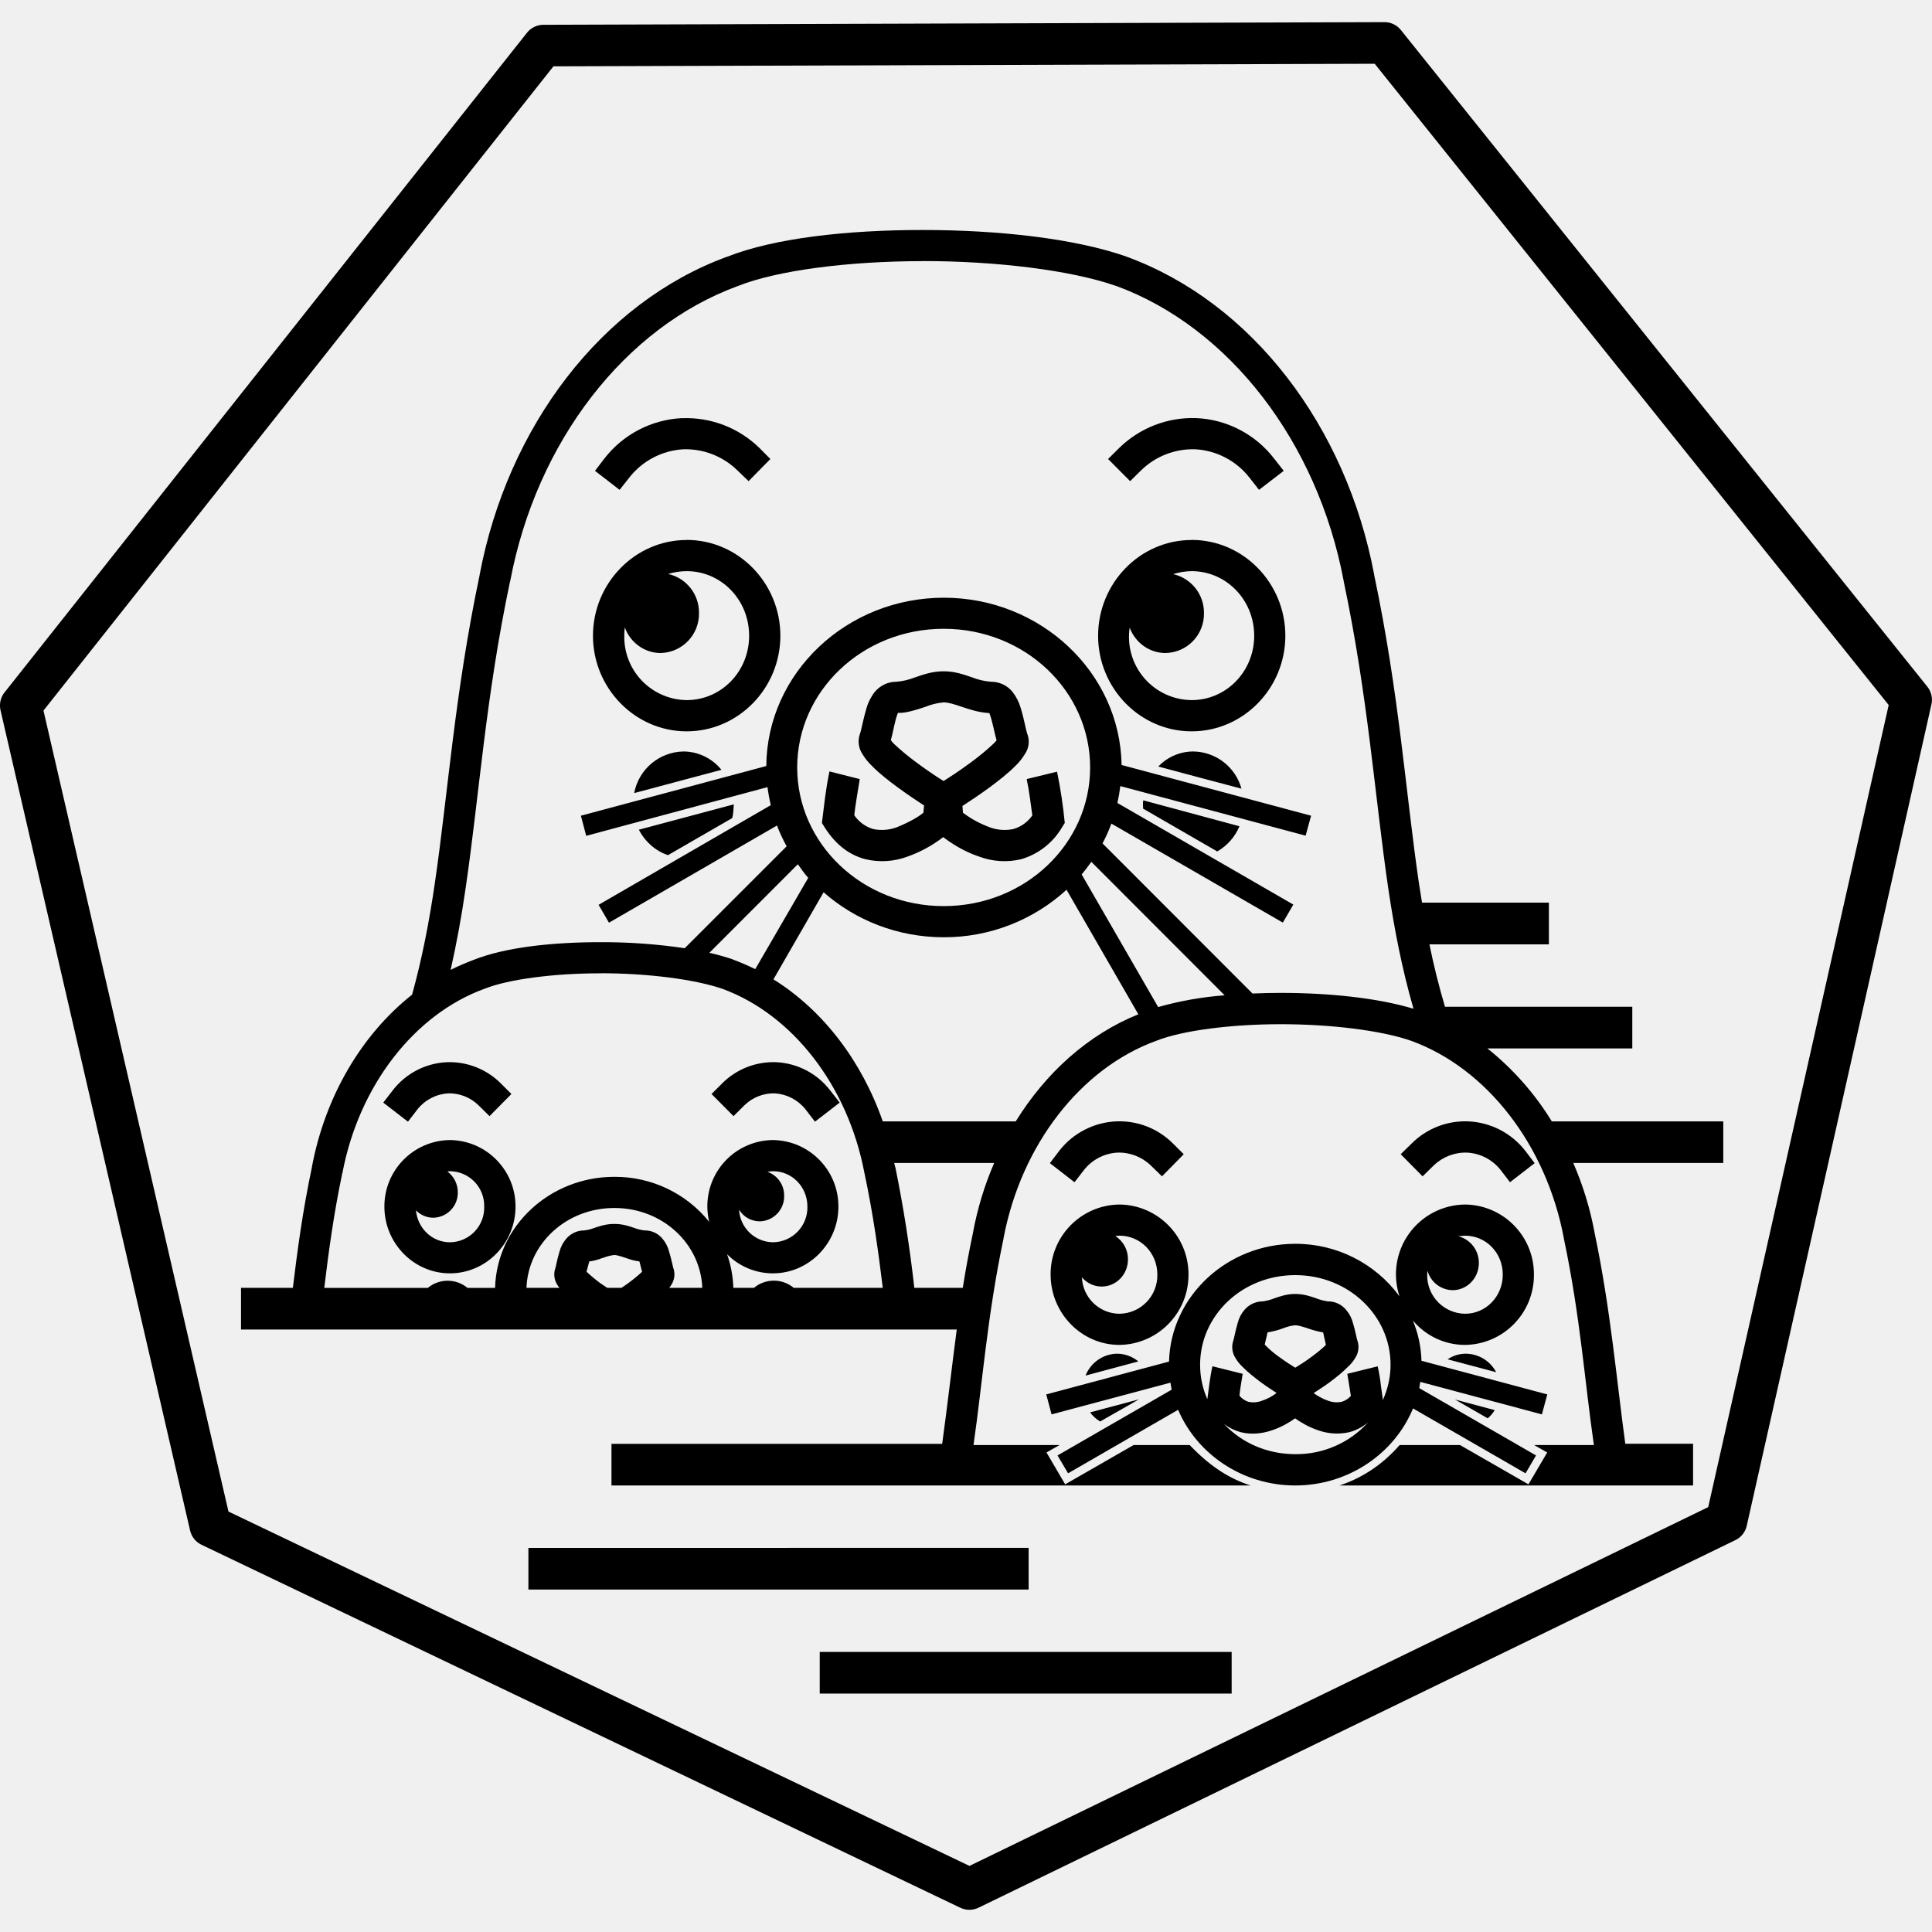
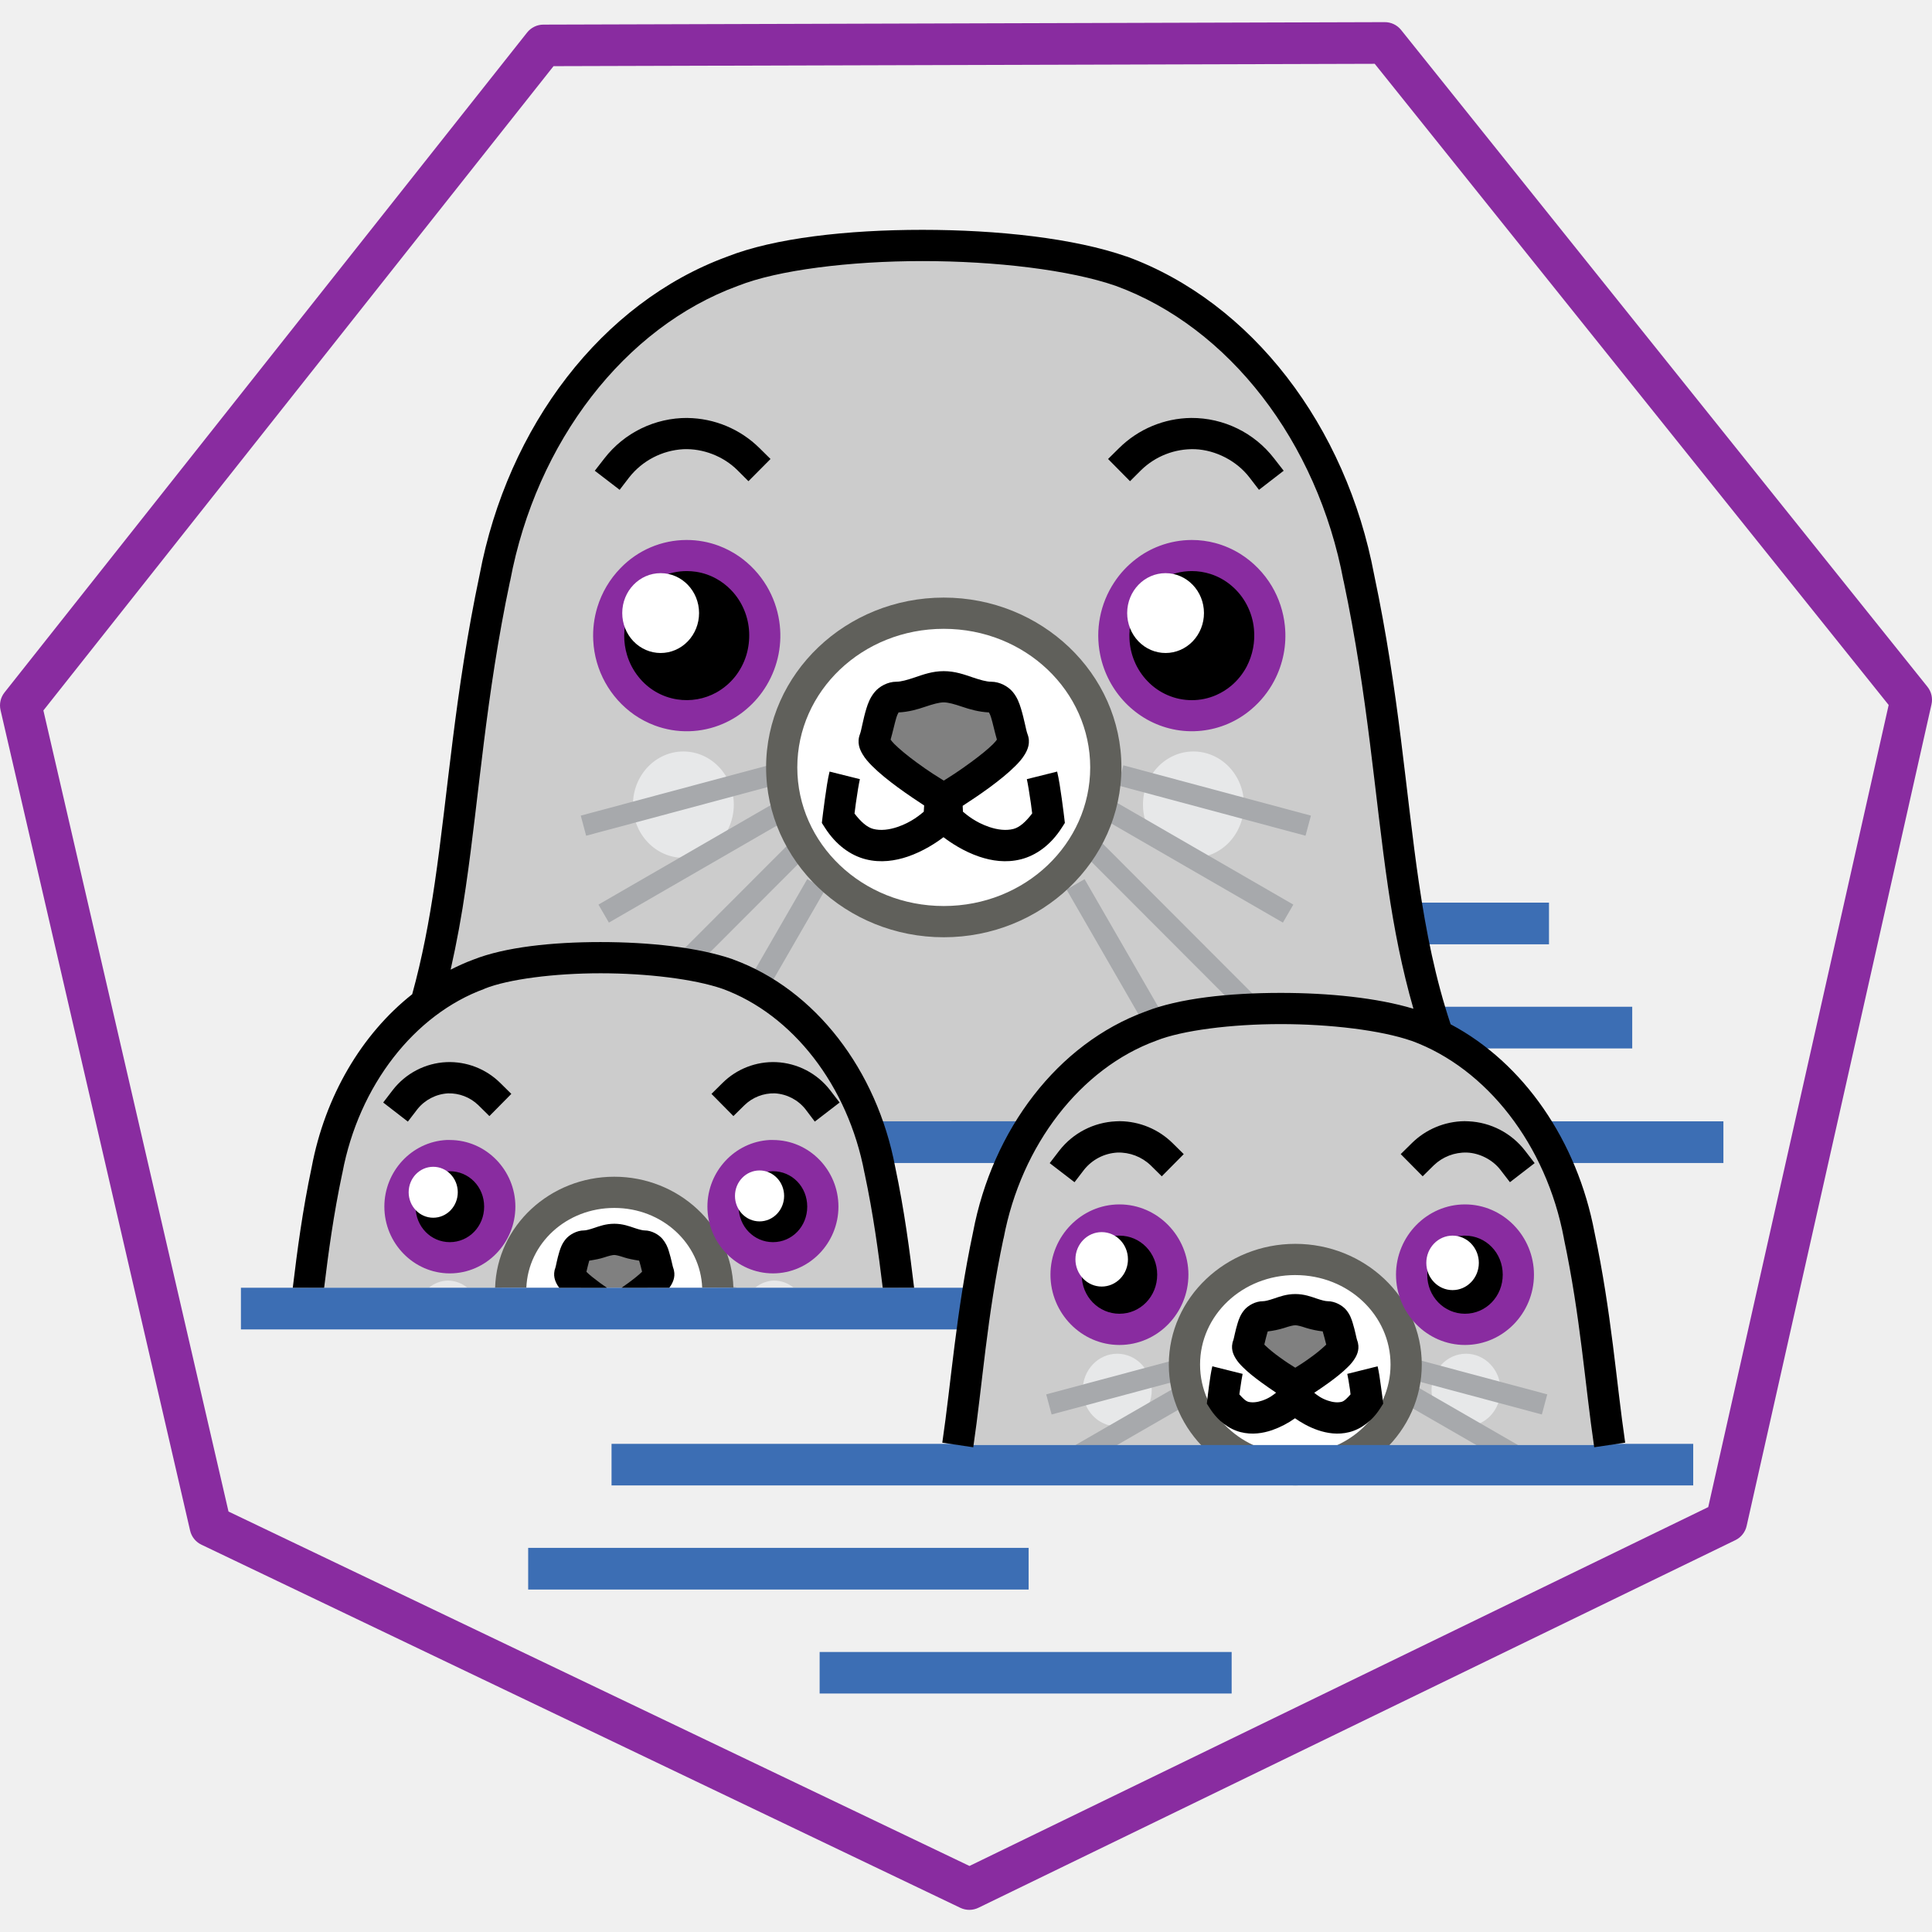
- <svg xmlns="http://www.w3.org/2000/svg" viewBox="0 0 24 24">
-   <path d="M17.2.275 6.75.308a.26.26 0 0 0-.203.098L.056 8.602a.26.26 0 0 0-.05.219l2.356 10.194a.26.26 0 0 0 .14.174l9.43 4.511a.26.26 0 0 0 .224-.002l9.401-4.566a.26.26 0 0 0 .141-.175L23.993 8.75a.26.26 0 0 0-.051-.22L17.403.374A.26.26 0 0 0 17.2.275m-.123.517 6.385 7.966-2.242 9.964-9.177 4.457-9.205-4.402L.54 8.827 6.875.824zM11.46 2.857c-.933 0-1.84.1-2.426.332h-.002c-1.554.569-2.725 2.105-3.074 3.952v.004c-.309 1.463-.392 2.703-.556 3.824-.07.481-.159.94-.283 1.387-.628.497-1.079 1.263-1.244 2.138v.004c-.116.547-.181 1.04-.237 1.5h-.644v.518h8.891c-.061.464-.122.996-.181 1.42H7.596v.517h7.939c-.242-.078-.486-.218-.756-.502h-.697l-.85.488-.232-.396.162-.092h-1.069c.113-.776.17-1.601.373-2.564v-.004c.22-1.164.96-2.112 1.895-2.453l.004-.002h.002c.318-.127.928-.205 1.543-.205.613 0 1.244.075 1.622.207.935.341 1.676 1.29 1.895 2.453v.004c.204.963.26 1.788.373 2.564h-.742l.162.092-.233.396-.85-.488h-.75c-.219.25-.474.412-.747.502h4.392v-.518h-.842c-.103-.743-.181-1.67-.382-2.623v-.002a4 4 0 0 0-.264-.863h1.863v-.517h-2.13a3.5 3.5 0 0 0-.8-.906h1.8v-.518H17.95a9 9 0 0 1-.193-.775h1.484v-.518h-1.576l-.039-.244c-.164-1.12-.246-2.36-.555-3.824v-.004c-.348-1.848-1.52-3.383-3.075-3.952l-.002-.002h-.002c-.65-.227-1.596-.33-2.531-.33zm0 .386c.904 0 1.833.11 2.404.309h.002c1.4.514 2.5 1.934 2.826 3.666v.003c.303 1.436.385 2.66.552 3.805.076.515.173 1.013.315 1.505-.449-.135-1.05-.197-1.648-.197q-.179 0-.352.008l-1.863-1.865a2 2 0 0 0 .11-.246l2.13 1.23.13-.224-2.185-1.262q.023-.104.036-.21l2.302.616.068-.248-2.354-.63c-.02-1.153-1.008-2.078-2.208-2.078-1.205 0-2.196.931-2.206 2.091l-2.303.617.066.25 2.252-.605q.015.114.041.224L7.436 11.24l.129.222 2.087-1.207q.051.134.12.258l-1.266 1.266a7 7 0 0 0-1.045-.075c-.603 0-1.186.064-1.578.22a3 3 0 0 0-.285.124q.113-.502.187-1.021c.168-1.144.248-2.37.551-3.805l.002-.001v-.002c.326-1.733 1.426-3.153 2.828-3.666h.002l.004-.002c.488-.194 1.381-.307 2.287-.307zM8.473 5.194a1.3 1.3 0 0 0-.965.502l-.117.153.306.236.12-.152a.92.92 0 0 1 .673-.352.92.92 0 0 1 .67.262l.139.134.271-.275-.136-.137a1.3 1.3 0 0 0-.961-.37zm6.39 0a1.3 1.3 0 0 0-.96.371l-.138.137.274.275.136-.134a.92.92 0 0 1 .672-.262.92.92 0 0 1 .674.352l.119.152.307-.236-.12-.153c-.23-.3-.587-.486-.964-.502M8.53 6.708c-.642 0-1.164.538-1.164 1.19 0 .65.522 1.187 1.164 1.187.643 0 1.164-.536 1.164-1.188s-.521-1.19-1.164-1.19zm6.273 0c-.643 0-1.162.538-1.162 1.19 0 .65.52 1.187 1.162 1.187.643 0 1.164-.536 1.164-1.188s-.521-1.19-1.164-1.19zm-6.273.387c.428 0 .776.355.776.802s-.348.8-.776.8a.785.785 0 0 1-.775-.8q0-.053.006-.103c.07.191.248.318.445.318a.487.487 0 0 0 .477-.496.49.49 0 0 0-.383-.486.8.8 0 0 1 .23-.035m6.273 0c.428 0 .777.355.777.802s-.349.8-.777.8a.785.785 0 0 1-.77-.9c.072.19.248.315.444.315a.486.486 0 0 0 .479-.496.49.49 0 0 0-.383-.484.8.8 0 0 1 .23-.037m-3.08.716c1.012 0 1.819.775 1.819 1.723 0 .947-.807 1.722-1.819 1.722s-1.82-.775-1.82-1.722c0-.948.808-1.723 1.82-1.723m-.002.528c-.142 0-.258.043-.355.076a.8.8 0 0 1-.232.054c-.107 0-.2.047-.268.127a.6.6 0 0 0-.104.207c-.04.134-.062.268-.08.315a.28.28 0 0 0 .032.25c.033.056.071.1.117.146.09.092.206.183.322.268.12.088.237.166.326.224l-.008.09c-.043.036-.14.102-.324.178a.53.53 0 0 1-.299.025.43.43 0 0 1-.236-.172c.015-.138.044-.293.068-.449l-.376-.095c-.05.238-.067.43-.094.64l.037.059c.143.224.318.344.506.392a.9.9 0 0 0 .52-.033 1.6 1.6 0 0 0 .444-.242c.088.067.244.174.446.242a.9.9 0 0 0 .52.033.87.87 0 0 0 .507-.392l.037-.059a6 6 0 0 0-.096-.637l-.377.092c.032.148.051.32.07.451a.43.43 0 0 1-.237.17.53.53 0 0 1-.3-.025c-.178-.068-.272-.14-.325-.178l-.006-.084c.09-.058.209-.137.336-.23.115-.085.231-.176.322-.268a.7.7 0 0 0 .117-.146.27.27 0 0 0 .031-.25c-.018-.047-.039-.181-.08-.315a.6.6 0 0 0-.103-.207.34.34 0 0 0-.268-.127.8.8 0 0 1-.234-.054c-.097-.033-.212-.076-.354-.076zm.002.386c.057 0 .134.024.23.057.09.03.208.07.337.076.04.102.06.237.09.338a.4.4 0 0 1-.041.045 3 3 0 0 1-.276.228c-.165.122-.271.188-.342.233a5 5 0 0 1-.34-.233 3 3 0 0 1-.275-.228.3.3 0 0 1-.04-.047c.035-.119.046-.234.089-.34.08.012.246-.042.336-.072a.8.8 0 0 1 .232-.057m-3.234.61a.635.635 0 0 0-.611.517l1.084-.289a.61.61 0 0 0-.473-.228m6.336 0a.6.6 0 0 0-.436.187c.352.096.69.184 1.033.275a.63.63 0 0 0-.597-.462m-.623.607c-.007.035-.002.07-.002.103l.921.532a.65.65 0 0 0 .276-.313zm-5.086.05-1.18.315c.078.15.207.264.362.316l.797-.46c.018-.059.015-.12.021-.17zm4.441.714 1.656 1.658a4.2 4.2 0 0 0-.826.146l-.95-1.647a3 3 0 0 0 .12-.157m-3.646.03c.04.055.083.118.129.169l-.658 1.134a3 3 0 0 0-.276-.119l-.002-.002a3 3 0 0 0-.292-.082zm3.338.317.892 1.547c-.623.251-1.149.725-1.523 1.33h-1.652c-.262-.75-.741-1.38-1.358-1.764l.623-1.082c.394.347.919.559 1.492.559a2.25 2.25 0 0 0 1.526-.59M7.46 12.09c.574 0 1.167.073 1.518.195.867.319 1.555 1.203 1.76 2.285l.001.002v.002c.109.513.173.98.227 1.424H9.86a.386.386 0 0 0-.494 0H9.11a1.4 1.4 0 0 0-.078-.418.8.8 0 0 0 .569.238c.45 0 .814-.375.814-.828a.824.824 0 0 0-.814-.828.822.822 0 0 0-.791 1.016 1.5 1.5 0 0 0-1.18-.559c-.798 0-1.46.611-1.48 1.38h-.342a.386.386 0 0 0-.494 0H4.028c.054-.445.116-.912.224-1.425l.002-.002v-.002c.205-1.084.894-1.97 1.764-2.287h.002l.004-.002c.295-.117.863-.191 1.437-.19zm-1.91 1.105a.9.9 0 0 0-.67.348l-.119.154.307.237.119-.155a.53.53 0 0 1 .379-.197.52.52 0 0 1 .377.147l.138.136.272-.275-.137-.137a.9.9 0 0 0-.666-.258m4.094 0a.9.9 0 0 0-.668.258l-.137.137.273.275.137-.136a.52.52 0 0 1 .377-.147.53.53 0 0 1 .379.197l.119.155.307-.237-.12-.154a.9.9 0 0 0-.667-.348m4.222.735a.95.95 0 0 0-.707.365l-.117.154.306.237.12-.155a.57.57 0 0 1 .413-.213.57.57 0 0 1 .414.159l.14.136.27-.275-.138-.137a.94.94 0 0 0-.701-.271m4.374 0a.94.94 0 0 0-.7.271l-.14.137.272.275.139-.136a.57.57 0 0 1 .414-.159.57.57 0 0 1 .414.213l.119.155.306-.237-.117-.154a.95.95 0 0 0-.707-.365m-12.65.232a.824.824 0 0 0-.815.828c0 .453.365.828.814.828.45 0 .815-.375.815-.828a.824.824 0 0 0-.815-.828zm5.518.285h1.242a4 4 0 0 0-.263.864v.002q-.075.354-.127.685h-.602a17 17 0 0 0-.236-1.5l-.002-.002zm-5.519.102a.43.43 0 0 1 .426.441.43.43 0 0 1-.426.442c-.22 0-.4-.171-.422-.397a.3.3 0 0 0 .215.092.31.31 0 0 0 .305-.316.32.32 0 0 0-.129-.258q.015-.003.031-.004m4.014 0c.235 0 .427.193.427.441a.433.433 0 0 1-.427.442.427.427 0 0 1-.422-.405.3.3 0 0 0 .256.145.31.31 0 0 0 .304-.317.31.31 0 0 0-.207-.298q.034-.007.069-.008m4.304.414a.865.865 0 0 0-.856.87c0 .478.382.874.856.874a.87.87 0 0 0 .857-.873.867.867 0 0 0-.857-.871m4.292 0a.867.867 0 0 0-.814 1.14 1.6 1.6 0 0 0-1.295-.652c-.846 0-1.546.65-1.568 1.463l-1.525.408.066.248 1.477-.394c.004.028.009.06.015.087l-1.418.817.131.222 1.367-.789c.235.552.801.94 1.455.94.66 0 1.233-.397 1.463-.957l1.398.806.13-.222-1.45-.836.012-.078 1.511.404.067-.248-1.563-.418a1.4 1.4 0 0 0-.107-.5c.157.186.39.303.648.303a.867.867 0 0 0 .856-.873.865.865 0 0 0-.856-.871m-10.567.043c.598 0 1.071.444 1.092.992h-.41q.011-.014.023-.033a.24.24 0 0 0 .025-.22c-.005-.016-.021-.102-.05-.196a.4.4 0 0 0-.078-.156.28.28 0 0 0-.225-.108.5.5 0 0 1-.129-.031c-.062-.021-.142-.05-.248-.05s-.188.029-.25.05a.5.5 0 0 1-.127.031.29.29 0 0 0-.225.108.4.4 0 0 0-.08.156c-.029.094-.043.18-.048.195a.24.24 0 0 0 .023.22q.012.02.025.034h-.41c.02-.548.494-.992 1.092-.992m6.275.344c.259 0 .47.211.47.484a.477.477 0 0 1-.47.486.47.47 0 0 1-.467-.453.32.32 0 0 0 .246.115c.18 0 .326-.15.326-.338a.34.34 0 0 0-.156-.289q.025-.004.05-.005zm4.292 0c.26 0 .469.211.469.484 0 .272-.21.486-.469.486a.477.477 0 0 1-.47-.486q0-.024.004-.047a.33.33 0 0 0 .312.24c.18 0 .326-.15.326-.338a.34.34 0 0 0-.256-.332zm-10.567.24q.032 0 .125.031c.086.03.117.039.186.049.012.041.022.088.033.129a2 2 0 0 1-.168.138c-.038.028-.064.045-.088.061h-.176c-.024-.016-.052-.033-.09-.06a2 2 0 0 1-.168-.14l.034-.128c.107-.014.146-.04.185-.049a.5.5 0 0 1 .127-.031m8.458.25c.661 0 1.184.502 1.184 1.113 0 .156-.035.304-.096.44l-.002-.024-.022-.156a2 2 0 0 0-.04-.24l-.377.093.044.274a.24.24 0 0 1-.115.074.3.3 0 0 1-.168-.014c-.087-.03-.132-.063-.18-.094.057-.037.13-.084.198-.134.08-.06.16-.123.226-.19a.5.5 0 0 0 .092-.111.25.25 0 0 0 .026-.225c-.008-.019-.022-.112-.053-.21a.4.4 0 0 0-.084-.163.29.29 0 0 0-.23-.107.6.6 0 0 1-.14-.037c-.065-.022-.152-.055-.263-.055-.11 0-.195.032-.262.055a.6.6 0 0 1-.14.037.3.3 0 0 0-.23.107.4.4 0 0 0-.083.162c-.03.1-.045.192-.052.211a.25.25 0 0 0 .025.225.5.5 0 0 0 .09.111c.066.067.146.13.226.19.068.05.138.095.194.132a.6.6 0 0 1-.18.096.3.3 0 0 1-.17.014.24.24 0 0 1-.111-.076c.008-.09.026-.177.04-.272l-.376-.094c-.032.146-.045.286-.063.409a1.05 1.05 0 0 1-.09-.428c0-.611.521-1.113 1.182-1.113m0 .623q.04 0 .14.033c.066.025.169.052.206.055l.035.156c-.04.04-.112.1-.184.152-.095.07-.14.095-.197.131-.056-.036-.1-.061-.195-.13a1.2 1.2 0 0 1-.184-.157l.035-.152a1 1 0 0 0 .206-.055.5.5 0 0 1 .138-.033m-2.22.353a.43.43 0 0 0-.385.272l.656-.176a.42.42 0 0 0-.271-.096m4.333 0a.4.4 0 0 0-.22.07l.603.16a.43.43 0 0 0-.383-.23m-4.054.567-.607.162a.4.4 0 0 0 .125.113zm3.925.002.407.234a.4.4 0 0 0 .087-.102zm-1.986.234c.067.047.165.108.285.148a.7.7 0 0 0 .389.024.6.6 0 0 0 .232-.121 1.2 1.2 0 0 1-.904.394c-.356 0-.67-.145-.885-.375a.6.6 0 0 0 .207.102c.144.036.28.014.391-.024.12-.04.218-.1.285-.148m-9.524 1.61v.517h6.214v-.518zm3.619 1.292v.517H15.3v-.517z" />
+ <svg xmlns="http://www.w3.org/2000/svg" viewBox="0 0 128 128">
+   <path fill="#3c6eb4" d="M93.188 59.803c.148.927.3 1.854.482 2.76h8.955v-2.76zm1.484 6.896c.185.634.381 1.265.598 1.893.52.259 1.027.548 1.517.87h11.352v-2.763zm-18.431 1.282c-.426.155-.843.336-1.252.533v.004c.41-.198.825-.382 1.252-.537zm-41.248 34.57v2.76H68.15v-2.76zm19.31 6.896v2.752H81.6v-2.752z" />
+   <path fill="#ccc" d="M61.114 16.26c-4.91 0-9.721.567-12.586 1.707-7.89 2.888-13.95 10.775-15.746 20.33-2.365 11.186-2.224 19.941-4.572 28.178a13.589 13.589 0 0 1 3.529-1.94c1.834-.726 4.909-1.09 8.049-1.09 3.14 0 6.35.365 8.431 1.09 4.571 1.67 8.177 5.96 9.67 11.284h9.719c1.991-3.681 5.03-6.523 8.633-7.838 3.919-1.554 13.165-1.55 17.617 0 .483.176.952.39 1.414.619-3.062-8.866-2.673-18.151-5.242-30.303-1.795-9.555-7.857-17.442-15.746-20.33-3.254-1.136-8.261-1.706-13.17-1.707Z" />
+   <path fill="#e7e8e9" d="M45.275 49.787a3.344 3.523 0 0 0-3.34 3.523 3.344 3.523 0 0 0 3.34 3.523 3.344 3.523 0 0 0 3.341-3.523 3.344 3.523 0 0 0-3.34-3.523zm33.79 0a3.344 3.523 0 0 0-3.34 3.523 3.344 3.523 0 0 0 3.34 3.523 3.344 3.523 0 0 0 3.35-3.523 3.344 3.523 0 0 0-3.35-3.523z" />
+   <path fill="#a7a9ac" d="m50.905 50.705-12.428 3.332.356 1.332 12.43-3.332zm23.52 0-.358 1.332 12.427 3.332.358-1.332zm-22.276 2.008L39.65 59.932l.69 1.193 12.497-7.218zm21.039 0-.69 1.194 12.498 7.218.69-1.193zm-20.125 2.395-8.607 8.619c.586.074 1.144.167 1.677.271l7.905-7.916zm19.21 0-.974.974 10.809 10.826c.612-.04 1.237-.067 1.87-.08zm-18.792 3.138-3.957 6.86c.411.203.814.426 1.205.672l3.947-6.844zm18.375 0-1.195.688 5.287 9.168c.098-.039.193-.085.293-.121.31-.123.665-.233 1.037-.336z" />
+   <path fill="#fff" d="M73.261 50.84a10.736 10.217 0 0 1-10.736 10.218A10.736 10.217 0 0 1 51.788 50.84a10.736 10.217 0 0 1 10.737-10.217A10.736 10.217 0 0 1 73.26 50.84Z" />
+   <path fill="#808080" d="M67.107 48.998c-.36-.933-.36-2.799-1.44-2.799s-2.08-.7-3.142-.7c-1.063 0-2.06.7-3.142.7-1.08 0-1.08 1.866-1.44 2.8-.36.932 4.582 3.964 4.582 3.964s4.942-3.032 4.582-3.965z" />
+   <path fill="#3c6eb4" d="M57.399 74.29c.33.886.59 1.81.793 2.761h8.799c.443-.973.958-1.897 1.535-2.762zm44.177.001a19.673 19.673 0 0 1 1.532 2.76h11.072v-2.76z" />
+   <path fill="#ccc" d="M39.789 63.445c-3.14 0-6.216.364-8.05 1.09-5.046 1.844-8.917 6.878-10.065 12.975-.6 2.826-.945 5.391-1.238 7.807h39.086c-.293-2.416-.63-4.98-1.23-7.807-1.147-6.097-5.027-11.13-10.074-12.974-2.082-.725-5.29-1.09-8.43-1.09Z" />
+   <path fill="#e7e8e9" d="M29.663 84.84a2.14 2.248 0 0 0-1.255.477h2.56a2.14 2.248 0 0 0-1.305-.476zm21.62 0a2.14 2.248 0 0 0-1.256.477h2.562a2.14 2.248 0 0 0-1.307-.476z" />
+   <path fill="#a7a9ac" d="m33.202 85.187-.484.13h.52zm15.172 0-.035.13h.52z" />
+   <path fill="#fff" d="M40.698 79a6.868 6.52 0 0 0-6.846 6.317h13.682A6.868 6.52 0 0 0 40.698 79Z" />
+   <path fill="#808080" d="M40.698 82.106c-.68 0-1.317.45-2.008.45-.691 0-.696 1.188-.926 1.783-.08.208.268.583.735.978h4.396c.468-.395.808-.77.727-.978-.23-.595-.226-1.783-.917-1.783-.69 0-1.327-.45-2.007-.45z" />
+   <path fill="#892ca0" d="m91.736 1.467-55.738.164a1.38 1.38 0 0 0-1.073.52L.295 45.883a1.38 1.38 0 0 0-.26 1.16l12.56 54.363a1.38 1.38 0 0 0 .753.935l50.285 24.061a1.38 1.38 0 0 0 1.195-.01l50.148-24.355a1.38 1.38 0 0 0 .744-.943l12.247-54.432a1.38 1.38 0 0 0-.268-1.16L92.82 1.977a1.38 1.38 0 0 0-1.083-.51Zm-.657 2.76 34.05 42.48-11.954 53.142-48.945 23.776-49.091-23.482L2.875 47.07 36.673 4.383Z" />
+   <path fill="#ccc" d="M106.644 95.737c-.606-4.124-.9-8.61-2.019-13.887-1.228-6.518-5.373-11.9-10.768-13.87-4.452-1.55-13.697-1.554-17.616 0-5.395 1.97-9.54 7.352-10.768 13.87-1.118 5.278-1.413 9.763-2.019 13.887" />
+   <path fill="#e7e8e9" d="M74.02 89.688a2.287 2.404 0 0 0-2.286 2.406A2.287 2.404 0 0 0 74.02 94.5a2.287 2.404 0 0 0 2.285-2.406 2.287 2.404 0 0 0-2.285-2.406zm23.11 0a2.287 2.404 0 0 0-2.286 2.406A2.287 2.404 0 0 0 97.13 94.5a2.287 2.404 0 0 0 2.285-2.406 2.287 2.404 0 0 0-2.285-2.406z" />
+   <path fill="#a7a9ac" d="m77.814 90.104-8.5 2.277.358 1.332 8.498-2.277zm16.196 0-.358 1.332 8.5 2.277.358-1.332zm-15.4 1.392-8.544 4.926.688 1.193 8.543-4.924zm14.605 0-.69 1.195 8.543 4.924.69-1.193z" />
+   <path fill="#fff" d="M93.157 90.41a7.343 6.97 0 0 1-7.342 6.97 7.343 6.97 0 0 1-7.343-6.97 7.343 6.97 0 0 1 7.343-6.97 7.343 6.97 0 0 1 7.342 6.97z" />
+   <path fill="#808080" d="M88.948 89.152c-.246-.636-.246-1.91-.985-1.91-.738 0-1.42-.476-2.148-.476-.727 0-1.41.477-2.149.477-.738 0-.738 1.273-.985 1.91-.246.636 3.134 2.704 3.134 2.704s3.38-2.068 3.133-2.705z" />
+   <path fill="#60605b" d="M62.526 39.592c-6.461 0-11.77 5.022-11.77 11.252s5.309 11.252 11.77 11.252c6.462 0 11.771-5.022 11.771-11.252s-5.311-11.252-11.771-11.252zm0 2.069c5.398 0 9.703 4.128 9.703 9.183 0 5.056-4.305 9.182-9.703 9.182-5.397 0-9.703-4.126-9.703-9.182 0-5.055 4.306-9.183 9.703-9.183zm-21.828 36.3c-4.254 0-7.78 3.26-7.895 7.356h2.069c.112-2.92 2.637-5.288 5.826-5.288 3.19 0 5.712 2.368 5.824 5.288h2.068c-.113-4.095-3.64-7.356-7.892-7.356zm45.119 4.447c-4.585 0-8.38 3.56-8.38 7.998 0 4.44 3.795 8.006 8.38 8.006 4.586 0 8.379-3.567 8.379-8.006 0-4.438-3.793-7.998-8.38-7.998zm0 2.069c3.525 0 6.31 2.667 6.31 5.93 0 3.26-2.785 5.937-6.31 5.937-3.524 0-6.31-2.677-6.31-5.938 0-3.26 2.786-5.93 6.31-5.93z" />
+   <path fill="#3c6eb4" d="M15.962 85.317v2.76h48.462c.12-.897.253-1.816.406-2.76zM40.516 95.66v2.752h71.664V95.66h-5.545l.01.076H63.453l.01-.076z" />
+   <path d="M61.116 15.227h-.002c-4.982 0-9.83.544-12.955 1.783-8.283 3.043-14.528 11.225-16.385 21.076-1.652 7.815-2.09 14.424-2.969 20.408-.375 2.558-.838 4.995-1.496 7.377-3.361 2.655-5.775 6.766-6.658 11.45-.616 2.913-.957 5.54-1.254 7.996h2.078c.288-2.37.624-4.86 1.203-7.59l.008-.01v-.018c1.09-5.783 4.77-10.492 9.408-12.185l.018-.01.008-.008c1.573-.624 4.607-1.014 7.668-1.014 3.057 0 6.211.381 8.084 1.031 4.634 1.696 8.311 6.406 9.4 12.186v.018l.008.01c.58 2.73.915 5.221 1.203 7.59h2.079c-.297-2.458-.637-5.09-1.254-8.006-1.21-6.406-5.282-11.754-10.735-13.745h-.008l-.008-.01c-2.292-.796-5.55-1.14-8.77-1.142-3.214 0-6.328.333-8.419 1.16-.518.19-1.02.42-1.512.668a70.243 70.243 0 0 0 1-5.445c.895-6.102 1.315-12.633 2.934-20.287l.01-.01v-.016c1.736-9.24 7.606-16.806 15.086-19.544l.01-.008h.015c2.605-1.036 7.375-1.636 12.205-1.635 4.823 0 9.764.583 12.81 1.643 7.48 2.737 13.35 10.303 15.084 19.543l.01.02v.007c1.618 7.654 2.048 14.185 2.943 20.287.403 2.748.926 5.41 1.68 8.035-2.394-.724-5.604-1.05-8.795-1.05-3.43 0-6.747.36-8.966 1.238-5.794 2.12-10.125 7.8-11.416 14.619-1.136 5.358-1.438 9.879-2.036 13.943l2.051.303c.615-4.183.898-8.626 2-13.823l.01-.01v-.007c1.168-6.205 5.123-11.276 10.11-13.096h.007l.018-.01c1.7-.674 4.946-1.09 8.223-1.09 3.275 0 6.648.407 8.664 1.108h.01c4.977 1.826 8.922 6.89 10.09 13.088v.017c1.101 5.196 1.392 9.64 2.007 13.822l2.053-.302c-.597-4.065-.9-8.586-2.035-13.944-1.146-6.057-4.692-11.213-9.53-13.777-1.004-3.013-1.62-6.093-2.101-9.367-.877-5.98-1.312-12.584-2.961-20.39-1.854-9.868-8.103-18.074-16.402-21.112h-.018c-3.464-1.21-8.52-1.764-13.51-1.765zM45.546 27.69a6.912 6.912 0 0 0-5.506 2.684l-.633.814 1.646 1.264.631-.823a4.92 4.92 0 0 1 3.592-1.869c1.3-.055 2.65.468 3.574 1.385l.736.736 1.463-1.472-.736-.727a6.905 6.905 0 0 0-4.77-1.99zm33.372 0a6.905 6.905 0 0 0-4.77 1.992l-.736.727 1.455 1.472.737-.736a4.895 4.895 0 0 1 3.574-1.385c1.375.06 2.76.777 3.6 1.87l.633.822 1.636-1.264-.633-.814a6.895 6.895 0 0 0-5.496-2.684zm-33.425 9.115a5.17 5.306 0 0 0-5.168 5.305 5.17 5.306 0 0 0 5.168 5.306 5.17 5.306 0 0 0 5.175-5.306 5.17 5.306 0 0 0-5.175-5.305zm33.468 0a5.17 5.306 0 0 0-5.167 5.305 5.17 5.306 0 0 0 5.167 5.306 5.17 5.306 0 0 0 5.168-5.306 5.17 5.306 0 0 0-5.167-5.305zm-16.435 7.66c-.758 0-1.379.233-1.895.407-.517.175-.93.294-1.248.294-.567 0-1.124.311-1.427.676-.302.364-.445.74-.555 1.098-.22.713-.327 1.438-.424 1.69-.222.574-.01 1.031.166 1.331.175.3.389.536.63.78.484.486 1.096.973 1.714 1.427.633.464 1.268.886 1.74 1.194l-.025.416c-.233.19-.8.693-1.74 1.011-.556.188-1.116.255-1.602.131-.413-.106-.824-.47-1.246-1.021.027-.218.037-.307.086-.666.087-.628.213-1.387.27-1.612l-2.009-.502c-.12.48-.222 1.18-.312 1.829-.09.648-.156 1.203-.156 1.203l-.043.37.199.311c.729 1.146 1.701 1.841 2.701 2.096 1 .256 1.97.101 2.78-.172 1.05-.357 1.906-.93 2.378-1.29.473.36 1.324.935 2.371 1.29.81.274 1.77.428 2.77.172s1.973-.95 2.701-2.096l.2-.31-.044-.371s-.066-.555-.156-1.203c-.09-.65-.194-1.349-.312-1.829l-2.008.502c.056.225.182.984.27 1.612.048.354.06.44.085.658-.424.556-.83.923-1.246 1.03-.486.123-1.045.056-1.601-.132-.94-.318-1.508-.821-1.74-1.011l-.018-.389c.479-.31 1.128-.74 1.783-1.22.618-.455 1.23-.943 1.715-1.43.24-.243.456-.479.63-.778.177-.3.387-.757.165-1.332-.097-.25-.212-.976-.432-1.69-.11-.356-.242-.734-.545-1.099-.303-.364-.86-.674-1.428-.674-.317 0-.73-.12-1.246-.294-.517-.174-1.137-.407-1.896-.407zm0 2.069c.305 0 .71.118 1.23.293.478.162 1.079.34 1.764.373.023.035.085.15.148.355.111.36.224.91.38 1.445-.05.068-.11.153-.241.285-.342.344-.9.791-1.473 1.211-.88.647-1.43.984-1.808 1.221-.375-.236-.936-.57-1.819-1.22-.573-.42-1.12-.868-1.462-1.212-.132-.132-.19-.217-.24-.285.154-.535.268-1.084.378-1.445a1.55 1.55 0 0 1 .149-.355c.684-.032 1.277-.211 1.756-.373.518-.175.934-.293 1.238-.293zM29.584 70.369c-1.4.06-2.71.744-3.566 1.854l-.63.822 1.634 1.264.633-.824a2.803 2.803 0 0 1 2.025-1.047 2.777 2.777 0 0 1 2.008.779l.736.727 1.453-1.471-.736-.727a4.786 4.786 0 0 0-3.557-1.377zm21.838 0a4.767 4.767 0 0 0-3.55 1.377l-.735.727 1.453 1.47.737-.726a2.777 2.777 0 0 1 2.007-.78 2.8 2.8 0 0 1 2.026 1.048l.623.824 1.644-1.264-.632-.822a4.79 4.79 0 0 0-3.573-1.854zm45.604 3.912h-.002a5.046 5.046 0 0 0-3.487 1.456l-.736.726 1.455 1.47.734-.726a3.029 3.029 0 0 1 2.2-.847c.84.035 1.701.477 2.214 1.142l.633.822 1.637-1.263-.633-.822a5.022 5.022 0 0 0-3.758-1.95c-.085-.003-.17-.008-.257-.008zm-22.824 0c-.087 0-.173.004-.26.009a5.04 5.04 0 0 0-3.766 1.949l-.63.822 1.644 1.264.63-.823a3.035 3.035 0 0 1 2.208-1.142 3.048 3.048 0 0 1 2.207.847l.736.727 1.455-1.47-.736-.727a5.045 5.045 0 0 0-3.488-1.455zM29.8 76.559a3.307 3.386 0 0 0-3.306 3.384 3.307 3.386 0 0 0 3.306 3.393 3.307 3.386 0 0 0 3.306-3.393 3.307 3.386 0 0 0-3.306-3.384zm21.412 0a3.307 3.386 0 0 0-3.315 3.384 3.307 3.386 0 0 0 3.315 3.393 3.307 3.386 0 0 0 3.306-3.393 3.307 3.386 0 0 0-3.306-3.384zm22.953 4.276a3.536 3.62 0 0 0-3.53 3.617 3.536 3.62 0 0 0 3.53 3.618 3.536 3.62 0 0 0 3.54-3.618 3.536 3.62 0 0 0-3.54-3.617zm22.893 0a3.536 3.62 0 0 0-3.54 3.617 3.536 3.62 0 0 0 3.54 3.618 3.536 3.62 0 0 0 3.532-3.618 3.536 3.62 0 0 0-3.532-3.617zm-56.361.242c-.566 0-1.004.167-1.334.278-.33.11-.551.164-.674.164-.47 0-.957.276-1.203.572-.246.295-.347.58-.424.83-.156.503-.229.965-.26 1.047-.206.533-.01.94.13 1.178.038.066.08.115.12.172h3.16a11.125 11.125 0 0 1-.459-.32c-.358-.264-.707-.541-.9-.735v-.01c.063-.26.137-.572.182-.719.005-.016.004-.002.01-.015.366-.054.733-.127.976-.21.332-.111.562-.163.676-.163.113 0 .334.052.666.164.243.082.613.155.978.209.005.013.003 0 .008.015.046.147.128.457.19.72l-.008.009c-.193.194-.54.471-.899.734a15.49 15.49 0 0 1-.45.32h3.16c.04-.055.082-.106.119-.171.14-.238.337-.645.13-1.178-.03-.081-.113-.544-.27-1.047a2.198 2.198 0 0 0-.423-.83c-.246-.296-.723-.572-1.193-.572-.123 0-.346-.053-.676-.164-.33-.111-.766-.278-1.332-.278Zm45.119 4.657c-.59 0-1.05.176-1.403.295s-.597.18-.744.18c-.482 0-.976.275-1.23.58-.252.303-.359.602-.44.866-.164.528-.246 1.023-.285 1.125-.209.54-.006.95.137 1.194.144.246.31.42.486.598.353.353.781.688 1.211 1.003.355.26.701.496.996.694-.195.155-.454.367-.928.527-.34.115-.656.142-.908.078-.184-.047-.391-.261-.597-.492.016-.127.02-.135.043-.295.06-.425.145-.952.173-1.064l-2.007-.502c-.092.368-.155.834-.217 1.279-.062.447-.104.832-.104.832l-.043.363.2.313c.533.838 1.277 1.379 2.04 1.574.765.195 1.486.071 2.079-.129a6.1 6.1 0 0 0 1.523-.789c.358.252.887.573 1.524.79.593.2 1.312.323 2.076.128.765-.195 1.509-.736 2.043-1.574l.2-.313-.044-.363s-.051-.384-.113-.83c-.061-.446-.123-.913-.215-1.281l-2.008.502c.028.112.123.64.182 1.064.02.16.017.168.033.295-.205.23-.405.445-.588.492-.252.064-.57.037-.91-.078-.46-.156-.713-.364-.908-.52.3-.198.65-.436 1.013-.7.43-.316.858-.65 1.211-1.004a2.89 2.89 0 0 0 .485-.598c.144-.245.338-.655.13-1.194-.04-.102-.123-.597-.287-1.125-.08-.264-.18-.563-.431-.867-.254-.304-.747-.58-1.229-.58-.146 0-.39-.06-.744-.18-.353-.12-.812-.294-1.402-.294zm0 2.068c.137 0 .381.062.736.182a6.22 6.22 0 0 0 1.082.224c.013.028 0 .01.015.06.054.175.141.511.217.815l-.035.035a9.253 9.253 0 0 1-.969.795c-.505.37-.744.51-1.046.701-.3-.19-.54-.329-1.047-.7a9.251 9.251 0 0 1-.971-.796c-.022-.023-.014-.024-.033-.045.074-.298.154-.632.207-.804.016-.053.012-.033.025-.06a6.043 6.043 0 0 0 1.074-.225c.355-.12.607-.182.744-.182z" />
+   <path fill="#892ca0" d="M45.491 35.775a6.084 6.084 0 0 0-4.382 1.866 6.361 6.361 0 0 0-1.535 2.595 6.388 6.388 0 0 0-.27 2.198 6.397 6.397 0 0 0 2.721 4.923 6.211 6.211 0 0 0 1.335.701 6.056 6.056 0 0 0 4.55-.11 6.095 6.095 0 0 0 1.531-.954 6.295 6.295 0 0 0 1.36-1.607 6.396 6.396 0 0 0 .826-4.236 6.431 6.431 0 0 0-.827-2.317 6.396 6.396 0 0 0-1.837-1.973 6.211 6.211 0 0 0-1.336-.7 6.047 6.047 0 0 0-2.134-.386zm33.47 0a6.107 6.107 0 0 0-2.132.389 6.075 6.075 0 0 0-1.577.878 6.277 6.277 0 0 0-1.43 1.538 6.396 6.396 0 0 0-.932 4.8 6.401 6.401 0 0 0 1.688 3.2 6.33 6.33 0 0 0 1.428 1.096 6.141 6.141 0 0 0 1.705.64 6.01 6.01 0 0 0 1.885.097 6.06 6.06 0 0 0 3.31-1.422 6.32 6.32 0 0 0 1.506-1.872 6.383 6.383 0 0 0 .715-3.652 6.431 6.431 0 0 0-.864-2.63 6.39 6.39 0 0 0-2.086-2.138 6.18 6.18 0 0 0-1.665-.722 6.021 6.021 0 0 0-1.55-.202zm-33.47 2.06h.002a4.315 4.315 0 0 1 .63.048 4.006 4.006 0 0 1 1.343.462 4.108 4.108 0 0 1 .956.732 4.226 4.226 0 0 1 .89 1.358 4.325 4.325 0 0 1 .321 1.453 4.547 4.547 0 0 1-.182 1.504 4.325 4.325 0 0 1-.761 1.45 4.226 4.226 0 0 1-1.224 1.035 4.069 4.069 0 0 1-2.603.46 4.056 4.056 0 0 1-2.562-1.497 4.252 4.252 0 0 1-.76-1.45 4.375 4.375 0 0 1-.186-1.28 4.54 4.54 0 0 1 .187-1.28 4.33 4.33 0 0 1 .76-1.449 4.218 4.218 0 0 1 1.22-1.034 4.062 4.062 0 0 1 1.757-.506c.07-.004.141-.005.212-.005zm33.47 0a4.088 4.088 0 0 1 1.23.191 4.036 4.036 0 0 1 1.4.779 4.19 4.19 0 0 1 1.008 1.258 4.3 4.3 0 0 1 .479 1.607 4.472 4.472 0 0 1-.48 2.489 4.28 4.28 0 0 1-1.007 1.258 4.146 4.146 0 0 1-1.02.636 4.033 4.033 0 0 1-3.218 0 4.068 4.068 0 0 1-1.315-.911 4.226 4.226 0 0 1-.888-1.358 4.326 4.326 0 0 1-.32-1.452 4.54 4.54 0 0 1 .079-1.09 4.372 4.372 0 0 1 .623-1.532 4.25 4.25 0 0 1 1.118-1.15 4.105 4.105 0 0 1 1.279-.591 4.035 4.035 0 0 1 1.032-.134zM29.688 75.527a1.39 1.39 0 0 0-.112.001c-2.295.12-4.111 2.074-4.111 4.414 0 2.416 1.937 4.423 4.336 4.423s4.344-2.007 4.344-4.423-1.945-4.414-4.344-4.414l-.113-.001zm21.413 0a1.415 1.415 0 0 0-.113.001c-2.295.12-4.12 2.074-4.12 4.414 0 2.416 1.946 4.423 4.345 4.423 2.4 0 4.336-2.007 4.336-4.423s-1.937-4.414-4.336-4.414l-.112-.001zm-21.3 2.07c1.254 0 2.275 1.021 2.275 2.345 0 1.324-1.021 2.354-2.275 2.354s-2.269-1.03-2.269-2.354 1.015-2.345 2.269-2.345zm21.412 0c1.254 0 2.268 1.021 2.268 2.345 0 1.324-1.014 2.354-2.268 2.354-1.254 0-2.276-1.03-2.276-2.354s1.022-2.345 2.276-2.345zm22.953 2.198c-2.525 0-4.57 2.111-4.57 4.656 0 2.546 2.045 4.657 4.57 4.657 2.526 0 4.57-2.11 4.57-4.657 0-2.545-2.044-4.656-4.57-4.656zm22.893 0c-2.525 0-4.57 2.111-4.57 4.656 0 2.546 2.045 4.657 4.57 4.657 2.526 0 4.57-2.11 4.57-4.657 0-2.545-2.044-4.656-4.57-4.656zm-22.957 2.068.065.001c1.38 0 2.5 1.134 2.5 2.587 0 1.454-1.12 2.588-2.5 2.588s-2.502-1.134-2.502-2.588c0-1.408 1.05-2.52 2.372-2.587a.761.761 0 0 1 .065 0zm22.892 0 .066.001c1.38 0 2.5 1.134 2.5 2.587 0 1.454-1.12 2.588-2.5 2.588s-2.502-1.134-2.502-2.588c0-1.408 1.05-2.52 2.372-2.587a.757.757 0 0 1 .064 0z" />
+   <path fill="#fff" d="M43.77 37.973a2.543 2.644 0 0 0-2.545 2.64 2.543 2.644 0 0 0 2.545 2.65 2.543 2.644 0 0 0 2.545-2.65 2.543 2.644 0 0 0-2.545-2.64zm33.453 0a2.543 2.644 0 0 0-2.545 2.64 2.543 2.644 0 0 0 2.545 2.65 2.543 2.644 0 0 0 2.543-2.65 2.543 2.644 0 0 0-2.543-2.64zM28.7 77.303a1.626 1.687 0 0 0-1.625 1.687 1.626 1.687 0 0 0 1.627 1.688 1.626 1.687 0 0 0 1.627-1.688 1.626 1.687 0 0 0-1.627-1.687zm21.62.242a1.626 1.687 0 0 0-1.626 1.688 1.626 1.687 0 0 0 1.627 1.687 1.626 1.687 0 0 0 1.629-1.687 1.626 1.687 0 0 0-1.63-1.688zm22.67 4.086a1.739 1.804 0 0 0-1.74 1.799 1.739 1.804 0 0 0 1.74 1.808 1.739 1.804 0 0 0 1.74-1.808 1.739 1.804 0 0 0-1.74-1.799zm23.247.232a1.739 1.804 0 0 0-1.74 1.81 1.739 1.804 0 0 0 1.74 1.8 1.739 1.804 0 0 0 1.74-1.8 1.739 1.804 0 0 0-1.74-1.81z" />
</svg>
